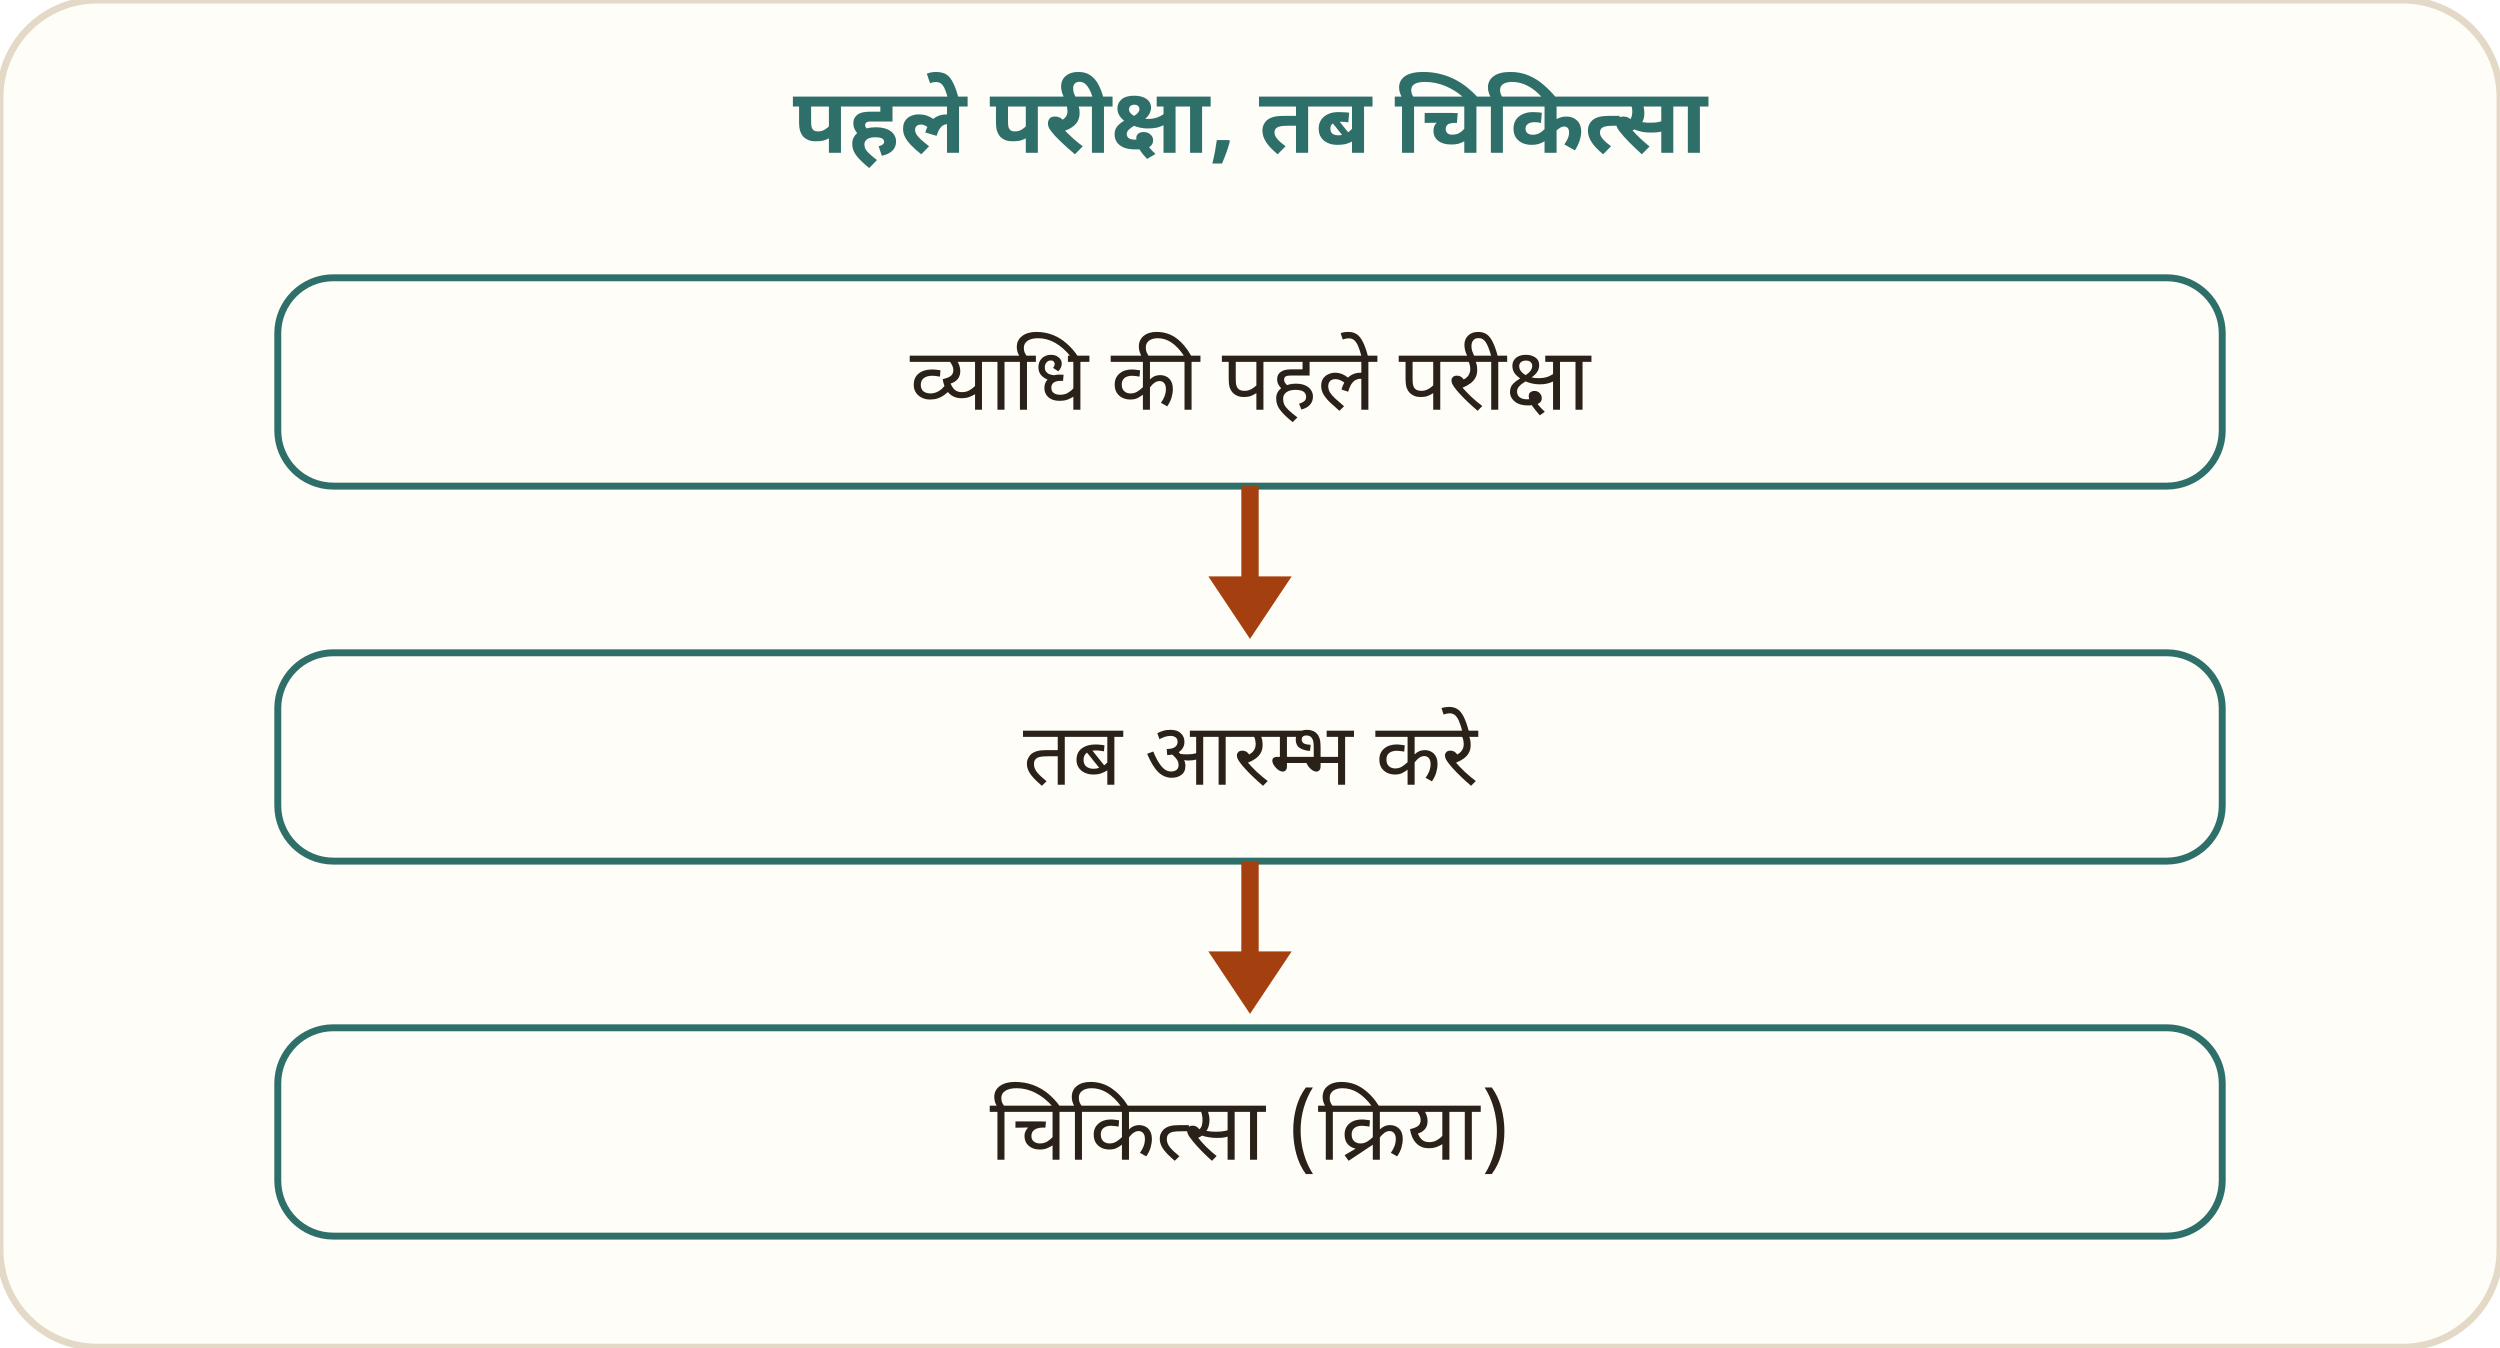
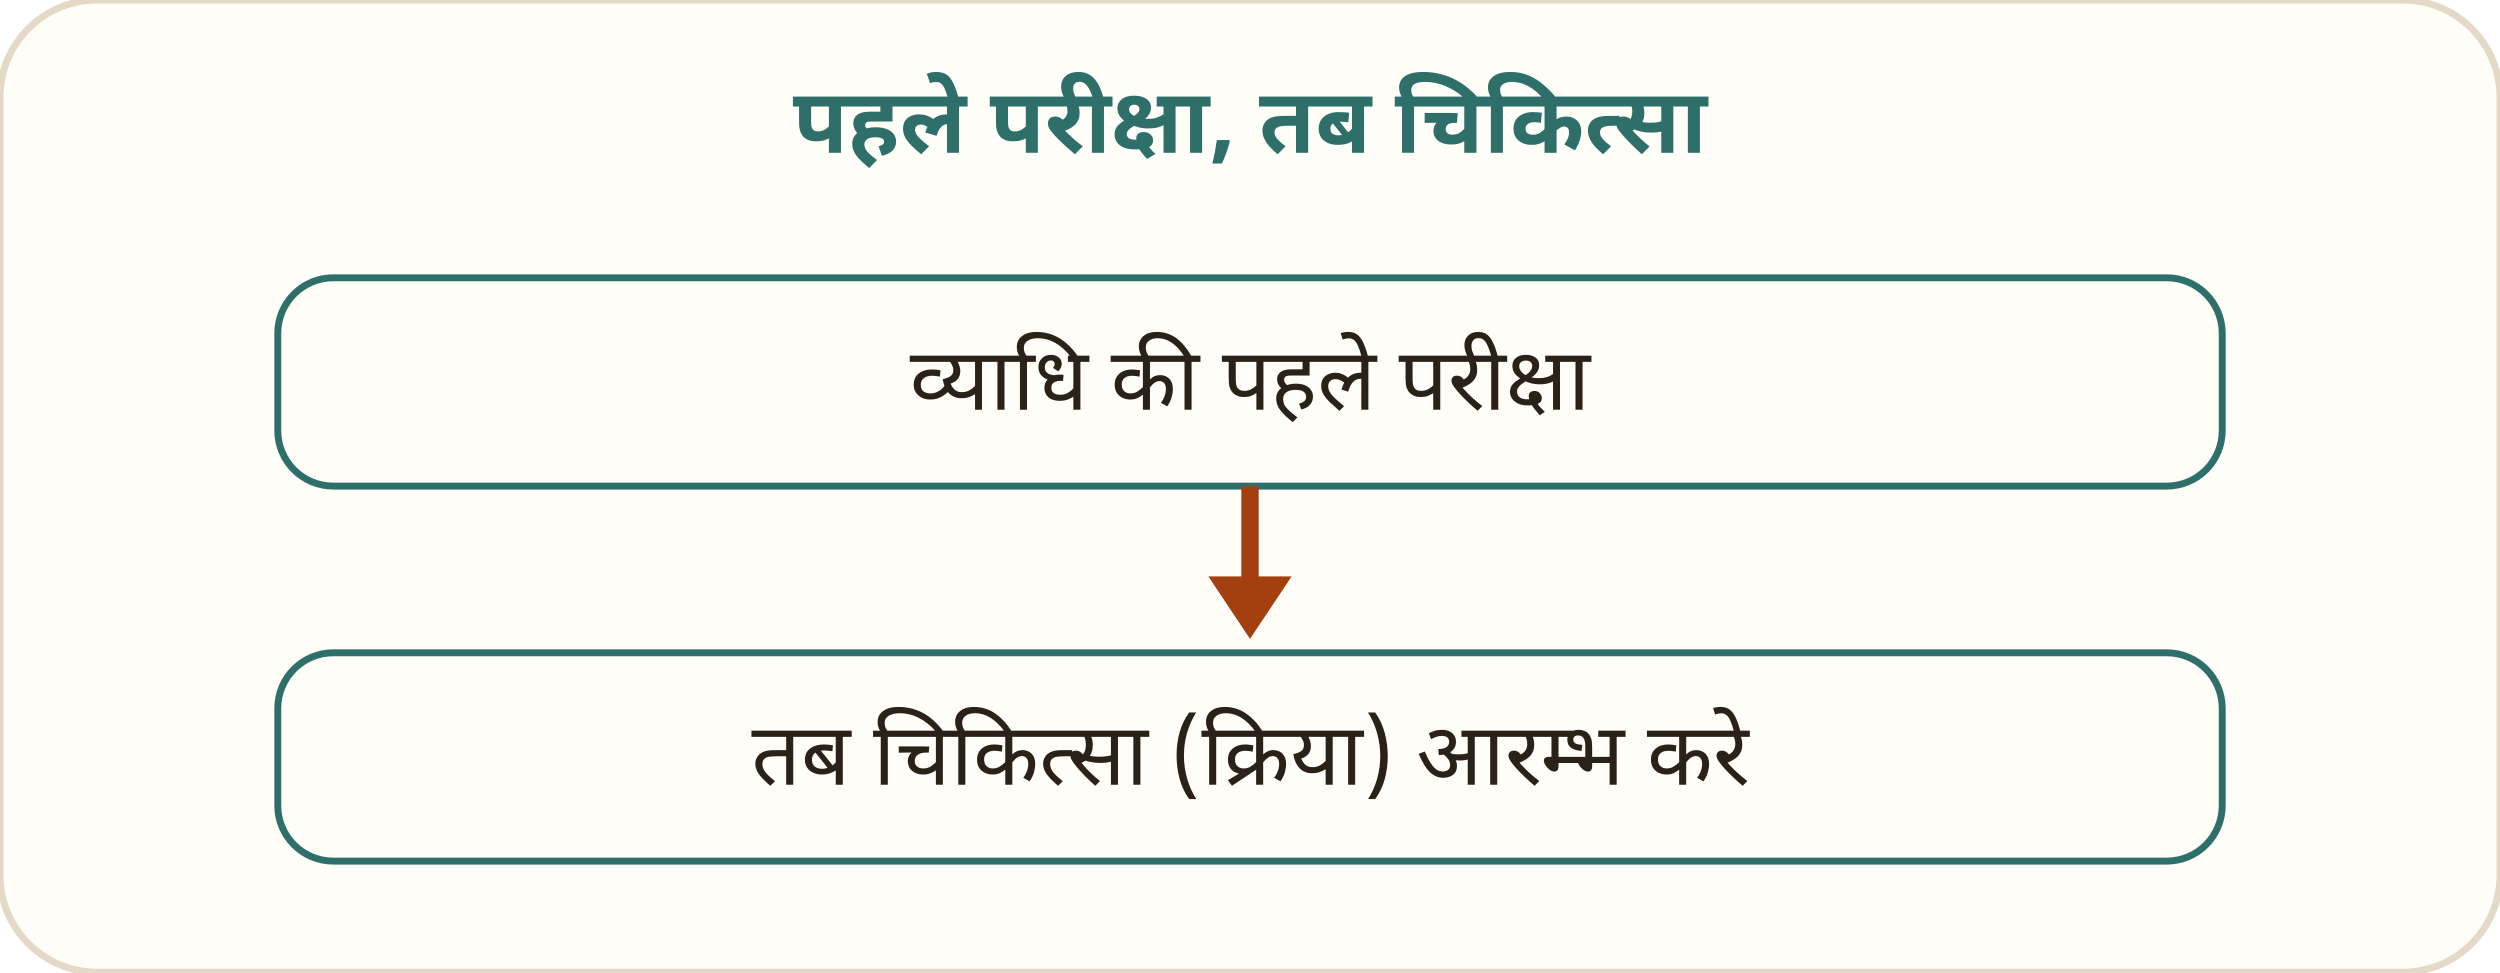
- <svg xmlns="http://www.w3.org/2000/svg" viewBox="0 0 360 194" role="img">
-   <rect width="360" height="194" rx="14" fill="#fffdf8" stroke="#e4d9c6" />
+ <svg xmlns="http://www.w3.org/2000/svg" viewBox="0 0 360 140" role="img">
+   <rect width="360" height="140" rx="14" fill="#fffdf8" stroke="#e4d9c6" />
  <text x="180" y="22" font-family="'Noto Sans Devanagari','Mukta','Nirmala UI','Mangal',sans-serif" font-size="13" font-weight="700" fill="#2f6f6a" text-anchor="middle">पहले परीक्षा, तब चिकित्सा</text>
  <rect x="40" y="40" width="280" height="30" rx="8" fill="#fffdf8" stroke="#2f6f6a" />
  <text x="180.0" y="59.0" font-family="'Noto Sans Devanagari','Mukta','Nirmala UI','Mangal',sans-serif" font-size="12.5" font-weight="500" fill="#2a2118" text-anchor="middle">व्याधि की पहले परीक्षा</text>
  <line x1="180" y1="70" x2="180" y2="86" stroke="#a4400f" stroke-width="2.5" />
  <polygon points="180,92 174,83 186,83" fill="#a4400f" />
  <rect x="40" y="94" width="280" height="30" rx="8" fill="#fffdf8" stroke="#2f6f6a" />
-   <text x="180.0" y="113.0" font-family="'Noto Sans Devanagari','Mukta','Nirmala UI','Mangal',sans-serif" font-size="12.5" font-weight="500" fill="#2a2118" text-anchor="middle">तब आरम्भ करे</text>
-   <line x1="180" y1="124" x2="180" y2="140" stroke="#a4400f" stroke-width="2.5" />
-   <polygon points="180,146 174,137 186,137" fill="#a4400f" />
-   <rect x="40" y="148" width="280" height="30" rx="8" fill="#fffdf8" stroke="#2f6f6a" />
-   <text x="180.0" y="167.0" font-family="'Noto Sans Devanagari','Mukta','Nirmala UI','Mangal',sans-serif" font-size="12.5" font-weight="500" fill="#2a2118" text-anchor="middle">चिकित्सा (क्रिया)</text>
+   <text x="180.0" y="113.0" font-family="'Noto Sans Devanagari','Mukta','Nirmala UI','Mangal',sans-serif" font-size="12.5" font-weight="500" fill="#2a2118" text-anchor="middle">तब चिकित्सा (क्रिया) आरम्भ करे</text>
</svg>
